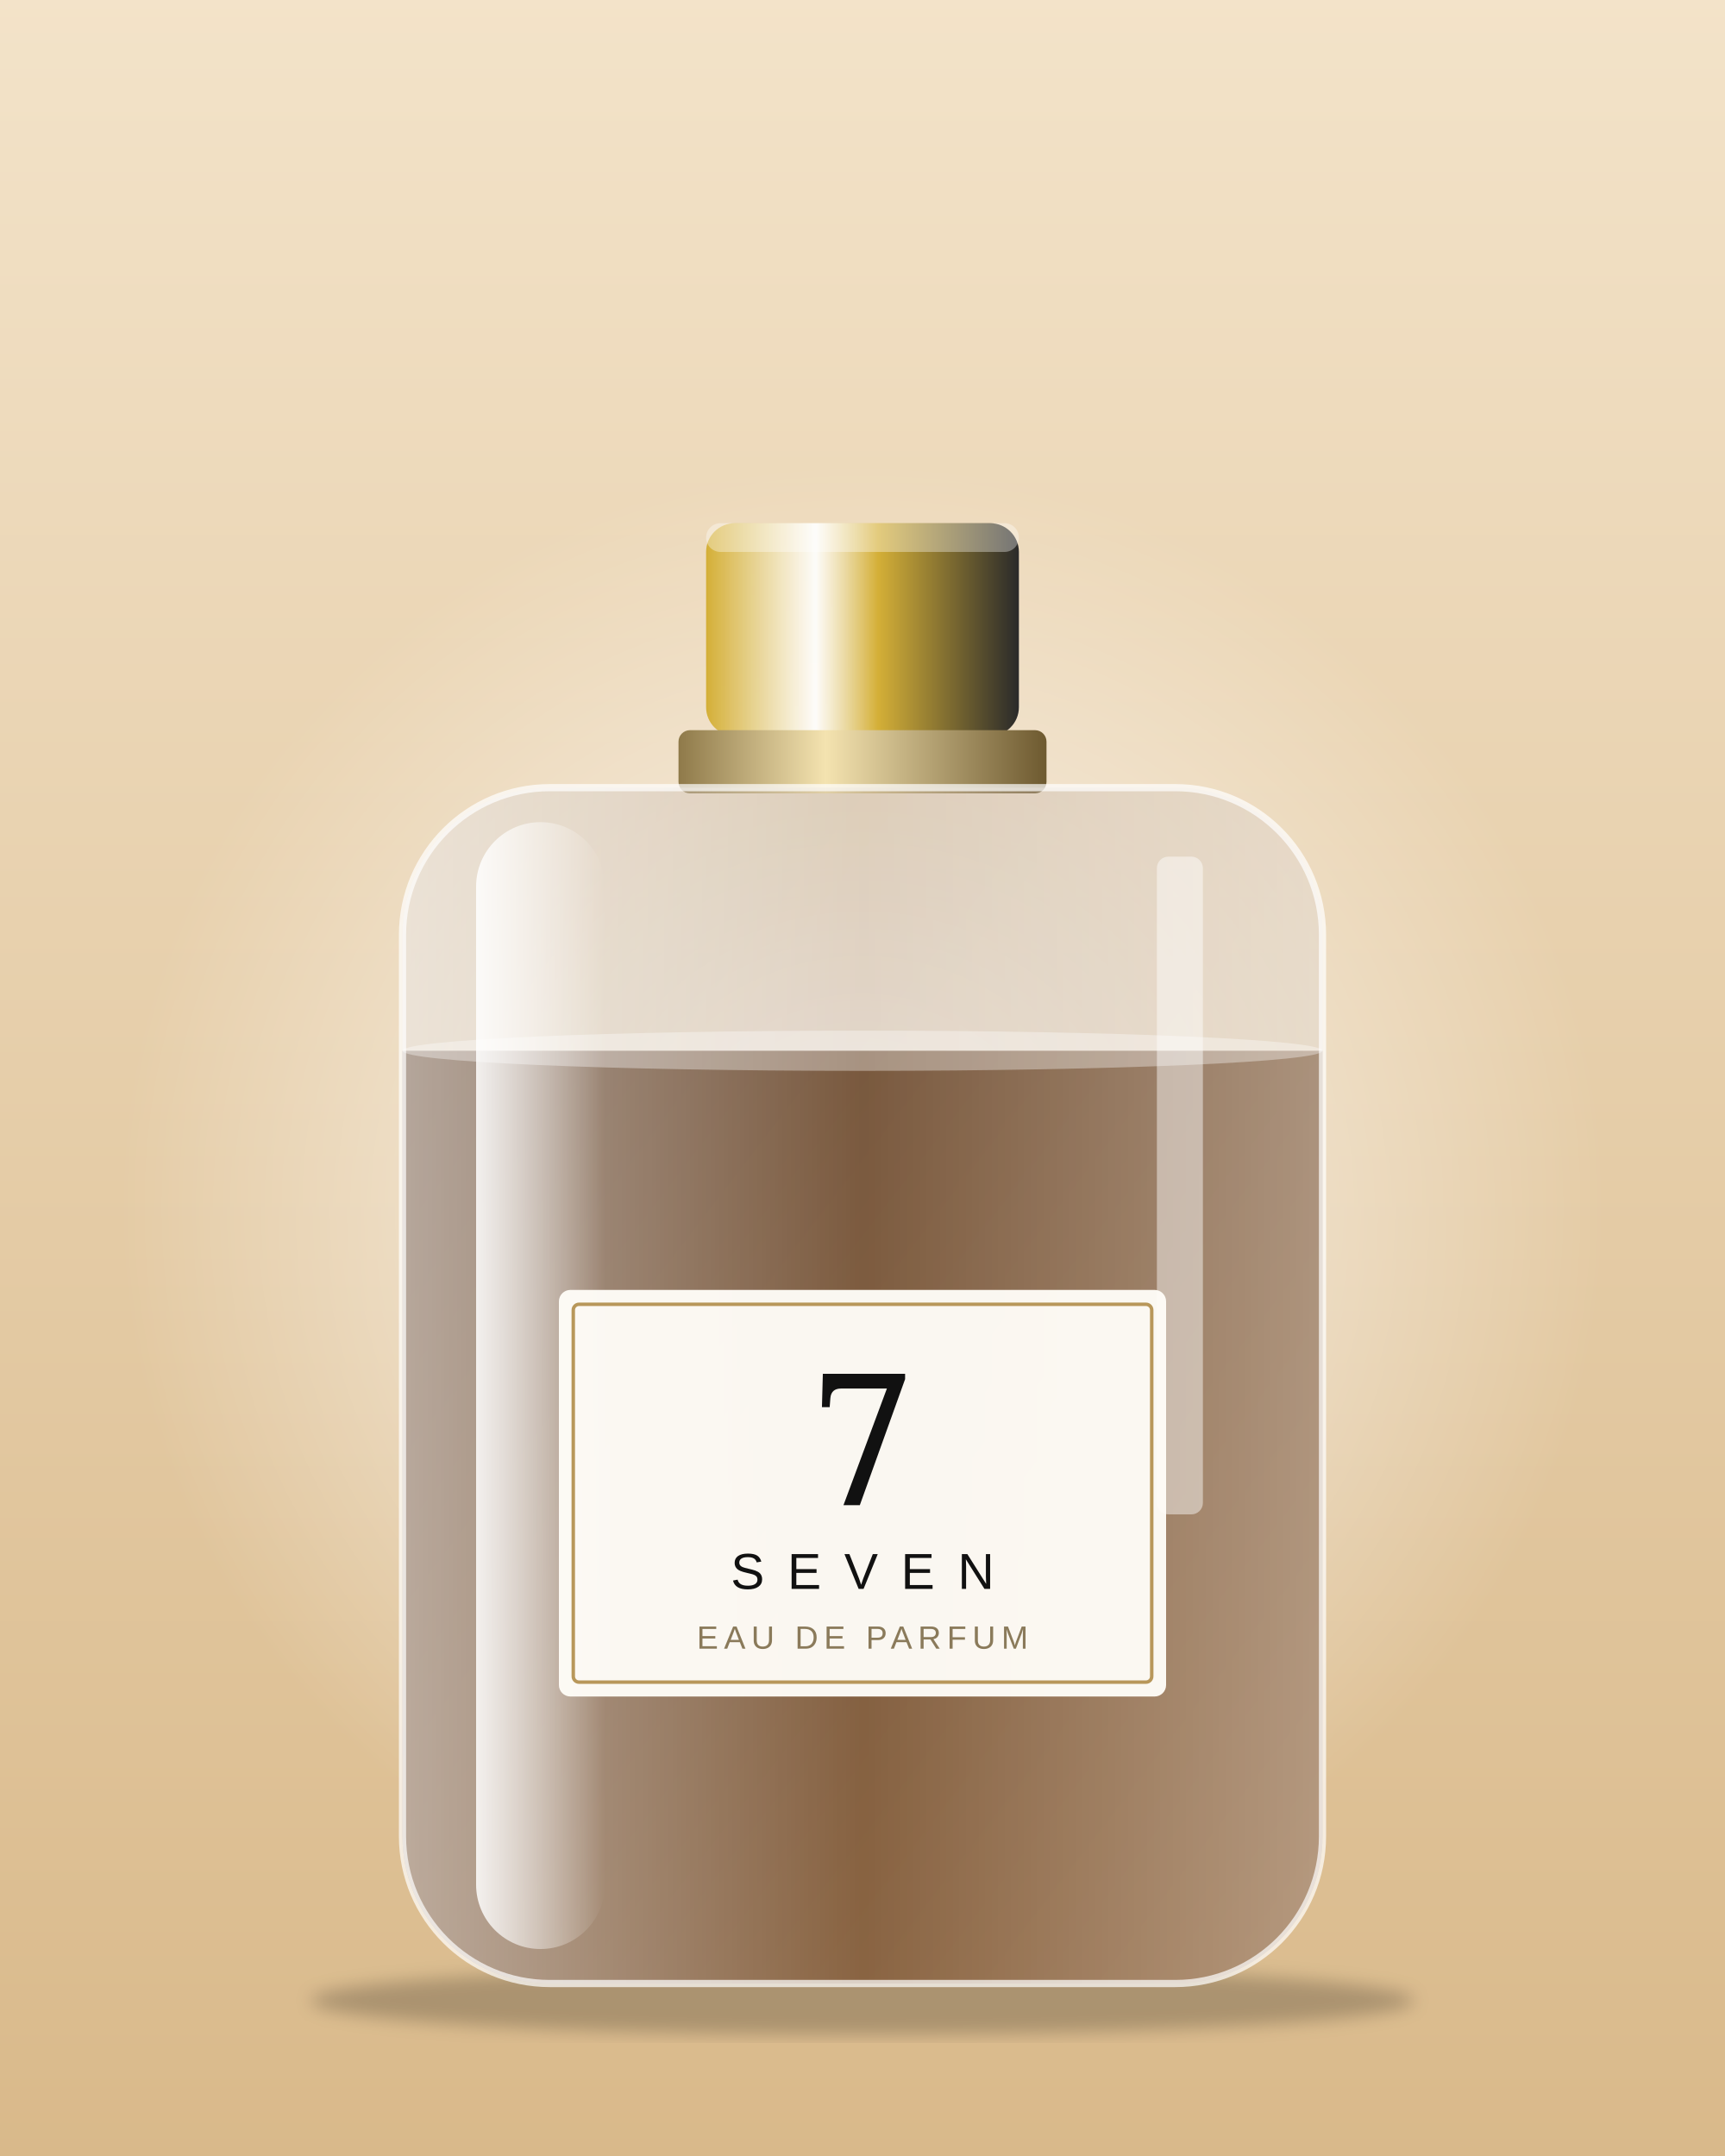
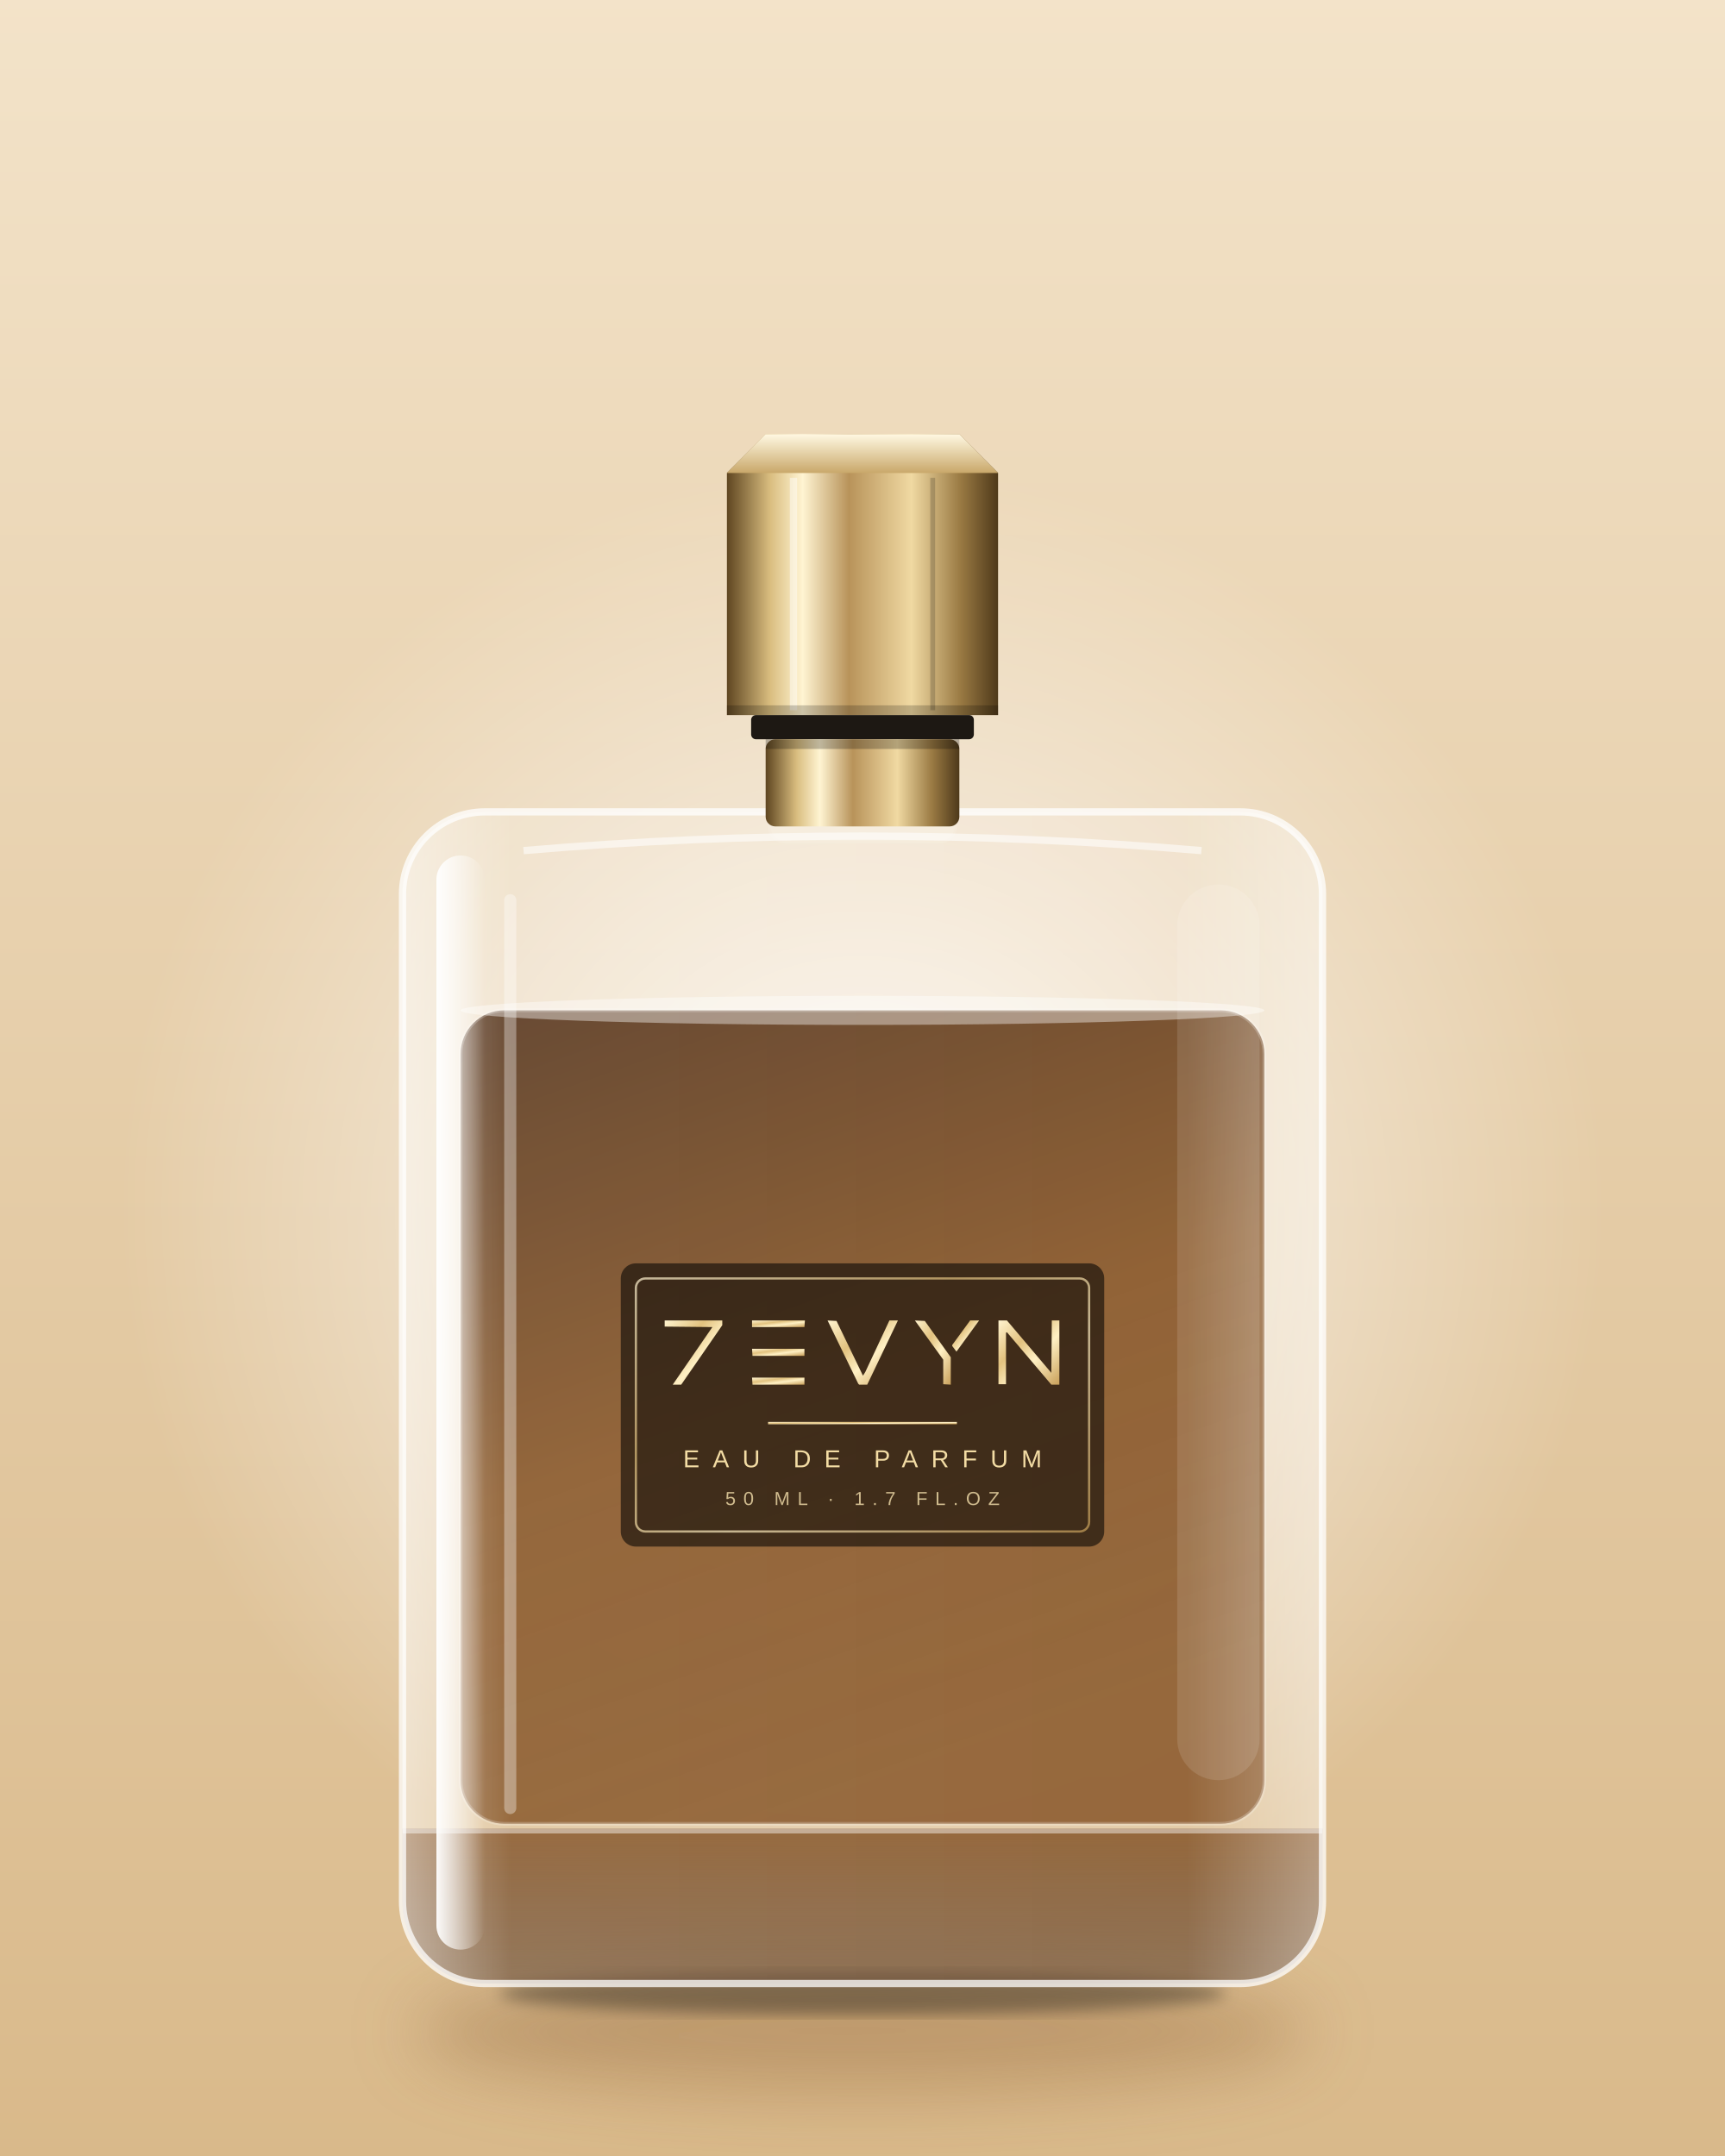
<svg xmlns="http://www.w3.org/2000/svg" viewBox="0 0 600 750">
  <defs>
    <linearGradient id="bg" x1="0" y1="0" x2="0" y2="1">
      <stop offset="0" stop-color="#f3e3c9" />
      <stop offset="1" stop-color="#d9b98a" />
    </linearGradient>
    <radialGradient id="glow" cx="50%" cy="50%" r="50%">
      <stop offset="0" stop-color="#fff" stop-opacity="0.85" />
      <stop offset="1" stop-color="#fff" stop-opacity="0" />
    </radialGradient>
    <linearGradient id="box" x1="0" y1="0" x2="1" y2="1">
      <stop offset="0" stop-color="#2b2b2b" />
      <stop offset="1" stop-color="#0d0d0d" />
    </linearGradient>
-     <linearGradient id="glass" x1="0" y1="0" x2="1" y2="0">
-       <stop offset="0" stop-color="#fff" stop-opacity="0.55" />
-       <stop offset="0.5" stop-color="#fff" stop-opacity="0.12" />
-       <stop offset="1" stop-color="#fff" stop-opacity="0.4" />
+     <linearGradient id="fl-liquid" x1="0" y1="0" x2="0.35" y2="1">
+       <stop offset="0" stop-color="#5a3a22" />
+       <stop offset="0.55" stop-color="#8b5a2b" />
+       <stop offset="1" stop-color="#8b5a2b" stop-opacity="0.95" />
    </linearGradient>
-     <linearGradient id="liquid" x1="0" y1="0" x2="1" y2="1">
-       <stop offset="0" stop-color="#5a3a22" />
-       <stop offset="1" stop-color="#8b5a2b" />
+     <linearGradient id="fl-base" x1="0" y1="0" x2="0" y2="1">
+       <stop offset="0" stop-color="#8b5a2b" stop-opacity="0.95" />
+       <stop offset="1" stop-color="#5a3a22" stop-opacity="0.6" />
    </linearGradient>
-     <linearGradient id="cap" x1="0" y1="0" x2="1" y2="0">
-       <stop offset="0" stop-color="#d4af37" />
-       <stop offset="0.35" stop-color="#ffffff" stop-opacity="0.9" />
-       <stop offset="0.55" stop-color="#d4af37" />
-       <stop offset="1" stop-color="#2a2a2a" />
+     <linearGradient id="fl-glass" x1="0" y1="0" x2="1" y2="0">
+       <stop offset="0" stop-color="#fff" stop-opacity="0.5" />
+       <stop offset="0.12" stop-color="#fff" stop-opacity="0.08" />
+       <stop offset="0.85" stop-color="#fff" stop-opacity="0.05" />
+       <stop offset="1" stop-color="#fff" stop-opacity="0.38" />
    </linearGradient>
-     <linearGradient id="collar" x1="0" y1="0" x2="1" y2="0">
-       <stop offset="0" stop-color="#8f7a4a" />
-       <stop offset="0.4" stop-color="#f4e3b0" />
-       <stop offset="1" stop-color="#6e5a30" />
+     <linearGradient id="fl-shine" x1="0" y1="0" x2="1" y2="0">
+       <stop offset="0" stop-color="#fff" stop-opacity="0.95" />
+       <stop offset="1" stop-color="#fff" stop-opacity="0" />
+     </linearGradient>
+     <linearGradient id="fl-foil" x1="0" y1="0" x2="1" y2="1">
+       <stop offset="0" stop-color="#fff3cf" />
+       <stop offset="0.35" stop-color="#e2c27f" />
+       <stop offset="0.6" stop-color="#fff0c4" />
+       <stop offset="1" stop-color="#c9a05a" />
+     </linearGradient>
+     <linearGradient id="cap-gold" x1="0" y1="0" x2="1" y2="0">
+       <stop offset="0" stop-color="#5e4520" />
+       <stop offset="0.16" stop-color="#d9bd7f" />
+       <stop offset="0.28" stop-color="#fff4d2" />
+       <stop offset="0.45" stop-color="#b8935a" />
+       <stop offset="0.68" stop-color="#f0d9a2" />
+       <stop offset="0.86" stop-color="#9a7a43" />
+       <stop offset="1" stop-color="#4e391a" />
+     </linearGradient>
+     <linearGradient id="cap-top" x1="0" y1="0" x2="0" y2="1">
+       <stop offset="0" stop-color="#fff8e2" />
+       <stop offset="1" stop-color="#c9a86a" />
    </linearGradient>
    <linearGradient id="shine" x1="0" y1="0" x2="1" y2="0">
      <stop offset="0" stop-color="#fff" stop-opacity="0.85" />
      <stop offset="1" stop-color="#fff" stop-opacity="0" />
    </linearGradient>
    <linearGradient id="fade" x1="0" y1="0" x2="0" y2="1">
      <stop offset="0" stop-color="#fff" stop-opacity="0.35" />
      <stop offset="1" stop-color="#fff" stop-opacity="0" />
    </linearGradient>
+     <clipPath id="fl-body">
+       <rect x="10" y="36" width="380" height="484" rx="34" />
+     </clipPath>
    <filter id="soft">
      <feGaussianBlur stdDeviation="3" />
    </filter>
    <filter id="blur18">
      <feGaussianBlur stdDeviation="18" />
    </filter>
+     <filter id="fl-blur" x="-30%" y="-200%" width="160%" height="500%">
+       <feGaussianBlur stdDeviation="14" />
+     </filter>
  </defs>
  <rect width="600" height="750" fill="url(#bg)" />
  <circle cx="300" cy="420" r="260" fill="url(#glow)" />
-   <ellipse cx="300" cy="696" rx="192" ry="12" fill="#000" opacity="0.22" filter="url(#soft)" />
-   <rect x="245.6" y="182" width="108.8" height="74" rx="10" fill="url(#cap)" />
-   <rect x="245.6" y="182" width="108.8" height="10" rx="5" fill="#fff" opacity="0.35" />
-   <rect x="236" y="254" width="128" height="22" rx="4" fill="url(#collar)" />
-   <rect x="140" y="274" width="320" height="416" rx="51.2" fill="url(#liquid)" opacity="0.18" />
-   <clipPath id="body">
-     <rect x="140" y="274" width="320" height="416" rx="51.2" />
-   </clipPath>
-   <g clip-path="url(#body)">
-     <rect x="140" y="365.52" width="320" height="416" fill="url(#liquid)" />
-     <ellipse cx="300" cy="365.52" rx="160" ry="7" fill="#fff" opacity="0.35" />
-     <rect x="140" y="274" width="320" height="416" fill="url(#glass)" />
-     <rect x="165.6" y="286" width="44.8" height="392" rx="22.4" fill="url(#shine)" />
-     <rect x="402.4" y="298" width="16" height="228.8" rx="4" fill="#fff" opacity="0.45" />
+   <g transform="translate(131.58 252.11) scale(0.8421)">
+     <ellipse cx="200" cy="540" rx="185" ry="26" fill="url(#fl-liquid)" opacity="0.35" filter="url(#fl-blur)" />
+     <ellipse cx="200" cy="524" rx="150" ry="9" fill="#000" opacity="0.35" filter="url(#soft)" />
+     <rect x="162" y="4" width="76" height="44" rx="6" fill="#fff" opacity="0.18" stroke="#fff" stroke-opacity="0.6" stroke-width="2" />
+     <rect x="10" y="36" width="380" height="484" rx="34" fill="#fff" opacity="0.08" />
+     <g clip-path="url(#fl-body)">
+       <rect x="34" y="118" width="332" height="336" rx="18" fill="url(#fl-liquid)" />
+       <ellipse cx="200" cy="118" rx="166" ry="6" fill="#fff" opacity="0.4" />
+       <rect x="10" y="456" width="380" height="64" fill="url(#fl-base)" />
+       <rect x="10" y="456" width="380" height="2" fill="#fff" opacity="0.45" />
+       <rect x="10" y="36" width="380" height="484" fill="url(#fl-glass)" />
+       <rect x="24" y="54" width="20" height="452" rx="10" fill="url(#fl-shine)" />
+       <rect x="52" y="70" width="5" height="380" rx="2.5" fill="#fff" opacity="0.35" />
+       <rect x="330" y="66" width="34" height="370" rx="17" fill="#fff" opacity="0.12" />
+       <path d="M60 52 Q200 40 340 52" stroke="#fff" stroke-opacity="0.55" stroke-width="3" fill="none" />
+     </g>
+     <rect x="10" y="36" width="380" height="484" rx="34" fill="none" stroke="#fff" stroke-opacity="0.75" stroke-width="3" />
+     <rect x="34" y="118" width="332" height="336" rx="18" fill="none" stroke="#fff" stroke-opacity="0.22" stroke-width="1.5" />
+     <g transform="translate(200 281) scale(0.78) translate(-200 -281)">
+       <rect x="72" y="206" width="256" height="150" rx="8" fill="#0d0a07" opacity="0.62" />
+       <rect x="80" y="214" width="240" height="134" rx="5" fill="none" stroke="url(#fl-foil)" stroke-opacity="0.7" stroke-width="1.2" />
+       <g transform="translate(95 236) scale(0.25)" fill="url(#fl-foil)">
+         <path d="M 123 1 L 1 1 L 1 14 L 102 15 L 18 137 L 36 137 L 123 11 Z" />
+         <path d="M 186 1 L 186 15 L 297 15 L 298 1 Z" />
+         <path d="M 186 61 L 187 76 L 297 76 L 297 61 Z" />
+         <path d="M 186 122 L 187 137 L 297 137 L 297 122 Z" />
+         <path d="M 346 1 L 411 135 L 413 137 L 430 137 L 495 1 L 477 1 L 426 110 L 421 118 L 365 2 Z" />
+         <path d="M 531 1 L 591 84 L 591 136 L 607 137 L 607 79 L 552 2 Z" />
+         <path d="M 667 1 L 648 1 L 610 53 L 610 55 L 619 67 Z" />
+         <path d="M 708 1 L 708 136 L 724 136 L 724 27 L 726 26 L 820 137 L 837 137 L 837 1 L 821 1 L 820 112 L 726 1 Z" />
+       </g>
+       <rect x="150" y="290" width="100" height="1.2" fill="url(#fl-foil)" />
+       <text x="200" y="314" text-anchor="middle" font-size="13" letter-spacing="7" fill="#f3dca4" font-family="Jost, Arial, sans-serif">EAU DE PARFUM</text>
+       <text x="200" y="334" text-anchor="middle" font-size="10" letter-spacing="4" fill="#e8d3a2" opacity="0.85" font-family="Jost, Arial, sans-serif">50 ML · 1.7 FL.OZ</text>
+     </g>
+     <g transform="translate(100 -126)">
+       <path d="M44 22 L60 6 H140 L156 22 V122 H44 Z" fill="url(#cap-gold)" />
+       <path d="M60 6 H140 L156 22 H44 Z" fill="url(#cap-top)" />
+       <rect x="70" y="24" width="3" height="96" fill="#fff" opacity="0.45" />
+       <rect x="128" y="24" width="2" height="96" fill="#000" opacity="0.18" />
+       <rect x="44" y="118" width="112" height="4" fill="#000" opacity="0.2" />
+       <rect x="54" y="122" width="92" height="10" rx="2" fill="#1d1813" />
+       <rect x="60" y="132" width="80" height="36" rx="4" fill="url(#cap-gold)" />
+       <rect x="60" y="132" width="80" height="4" fill="#000" opacity="0.25" />
+     </g>
  </g>
-   <rect x="140" y="274" width="320" height="416" rx="51.2" fill="none" stroke="#fff" stroke-opacity="0.7" stroke-width="2.5" />
-   <rect x="194.4" y="448.72" width="211.2" height="141.44" rx="4" fill="#fffdf8" opacity="0.96" />
-   <rect x="199.4" y="453.72" width="201.2" height="131.44" rx="2" fill="none" stroke="#b8975a" stroke-width="1.2" />
-   <text x="300" y="523.6" font-family="Georgia, serif" font-size="64" text-anchor="middle" fill="#111">7</text>
-   <text x="300" y="552.72" font-family="Arial, sans-serif" font-size="17.6" letter-spacing="8" text-anchor="middle" fill="#111">SEVEN</text>
-   <text x="300" y="573.52" font-family="Arial, sans-serif" font-size="11.2" letter-spacing="2" text-anchor="middle" fill="#8a7a5a">EAU DE PARFUM</text>
</svg>
